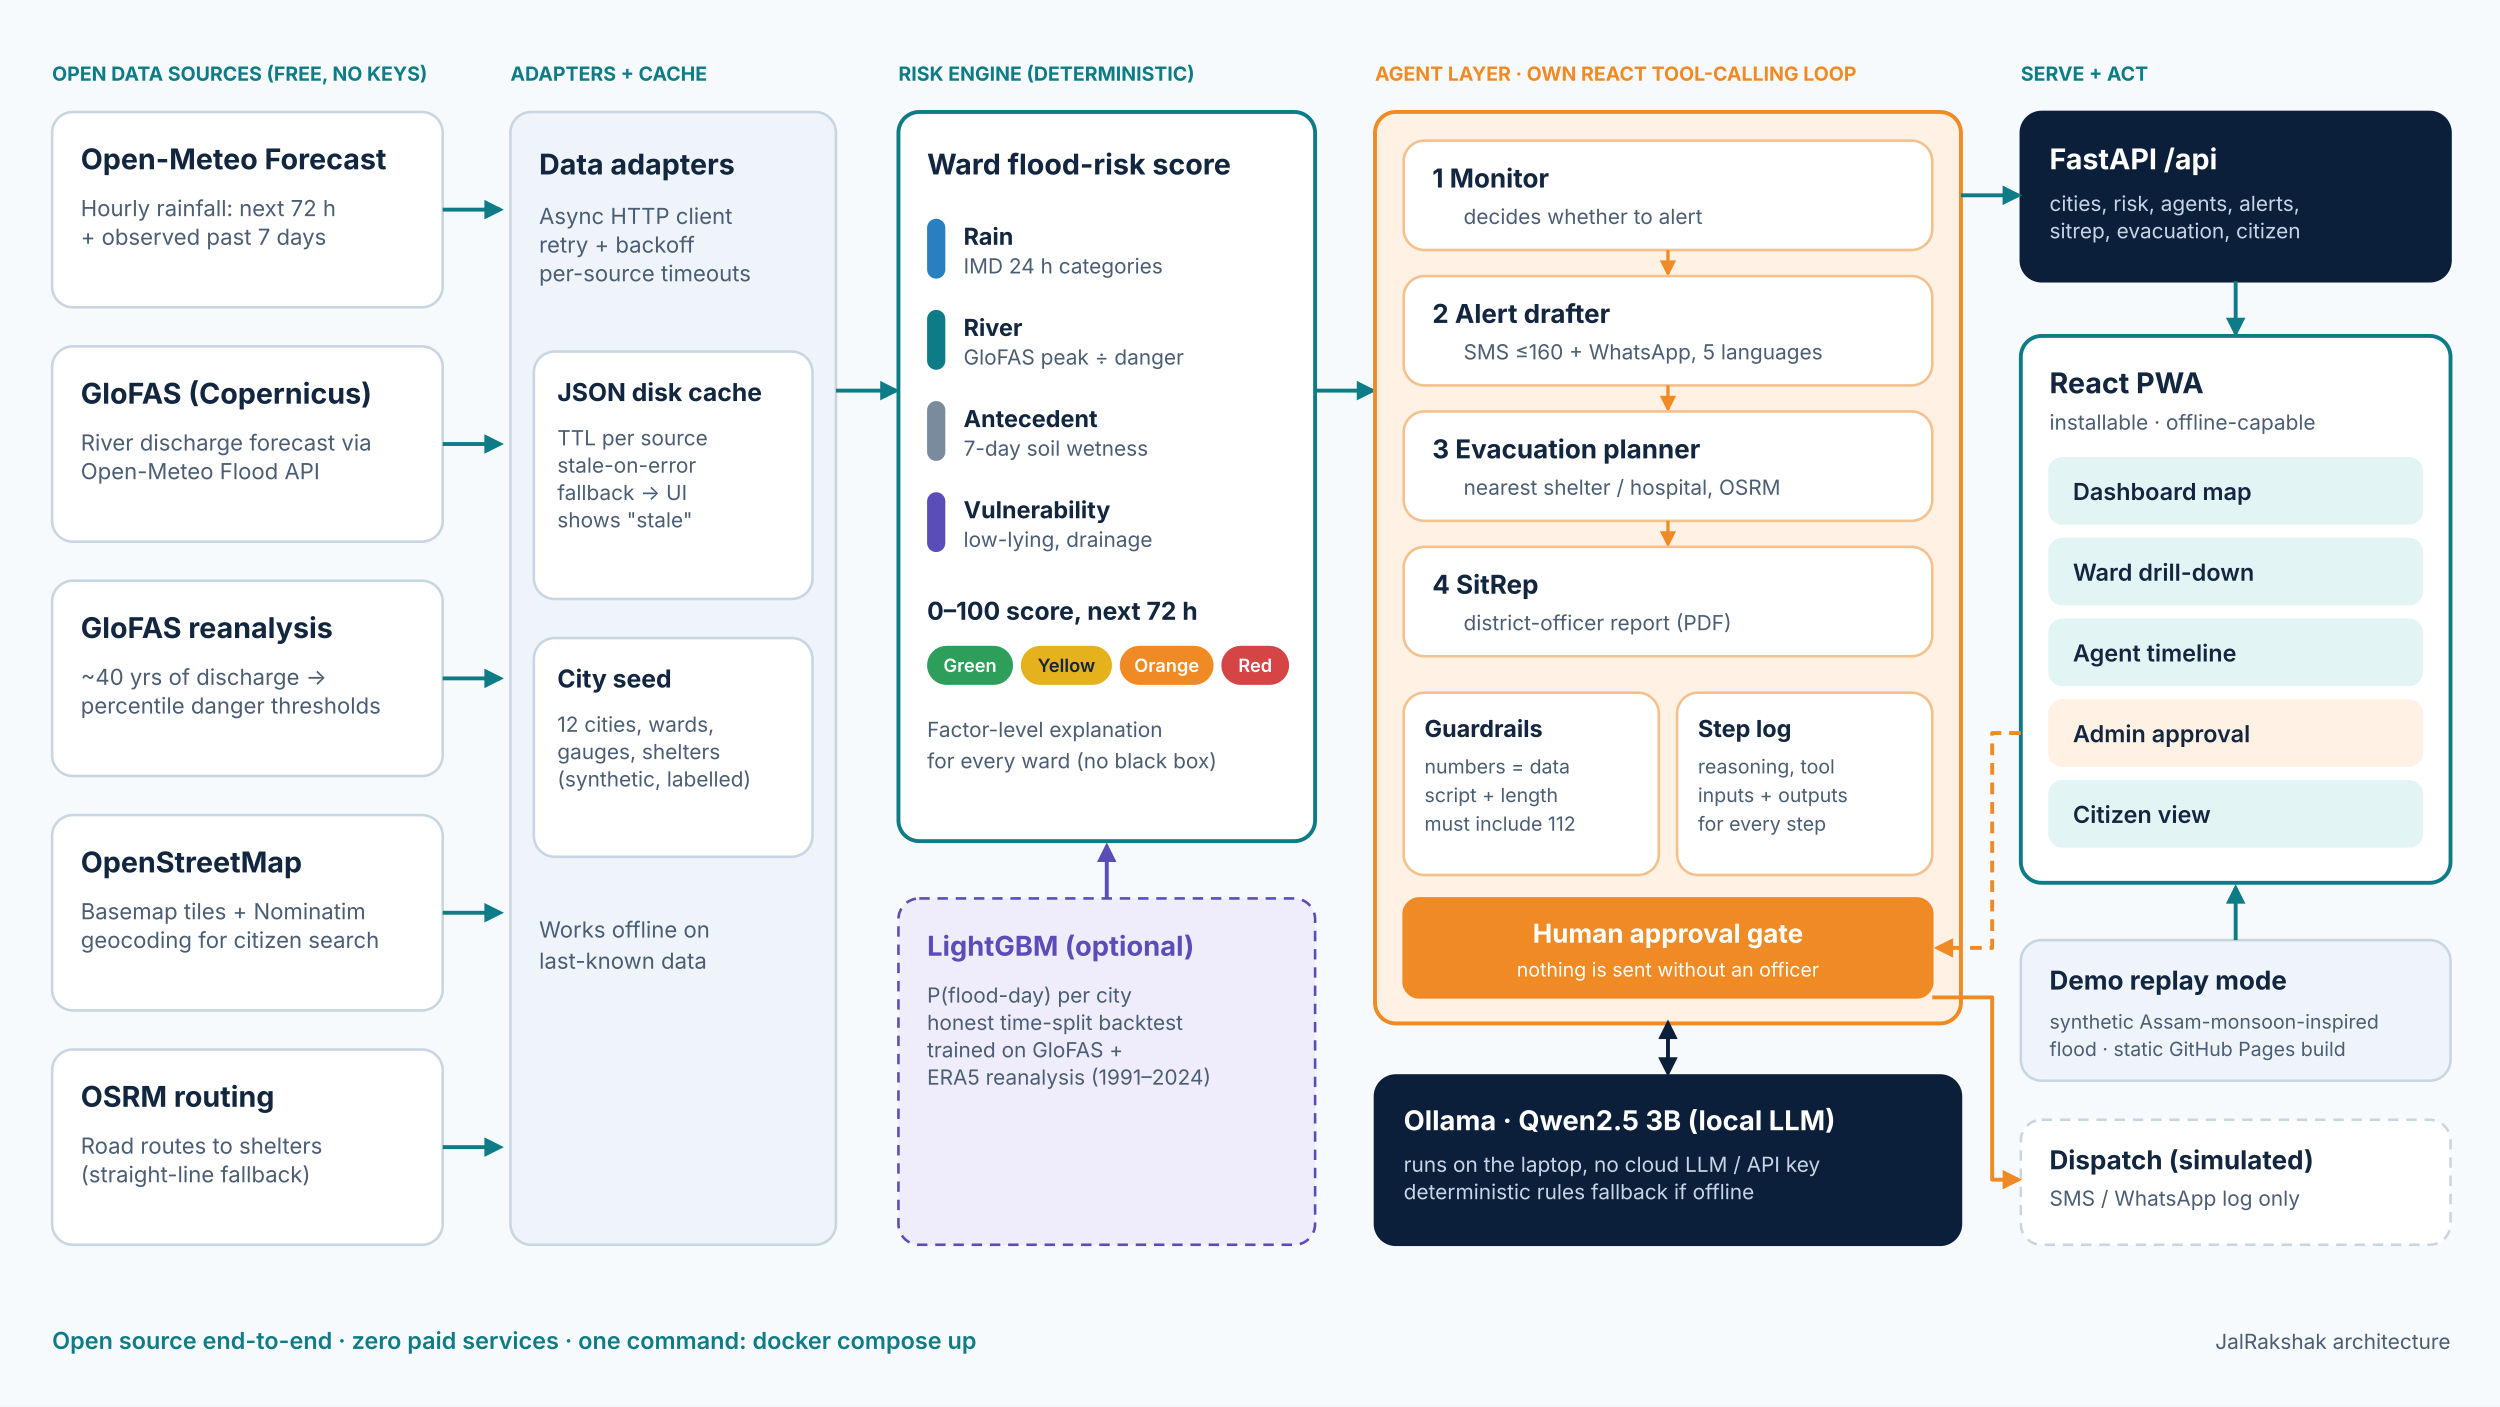
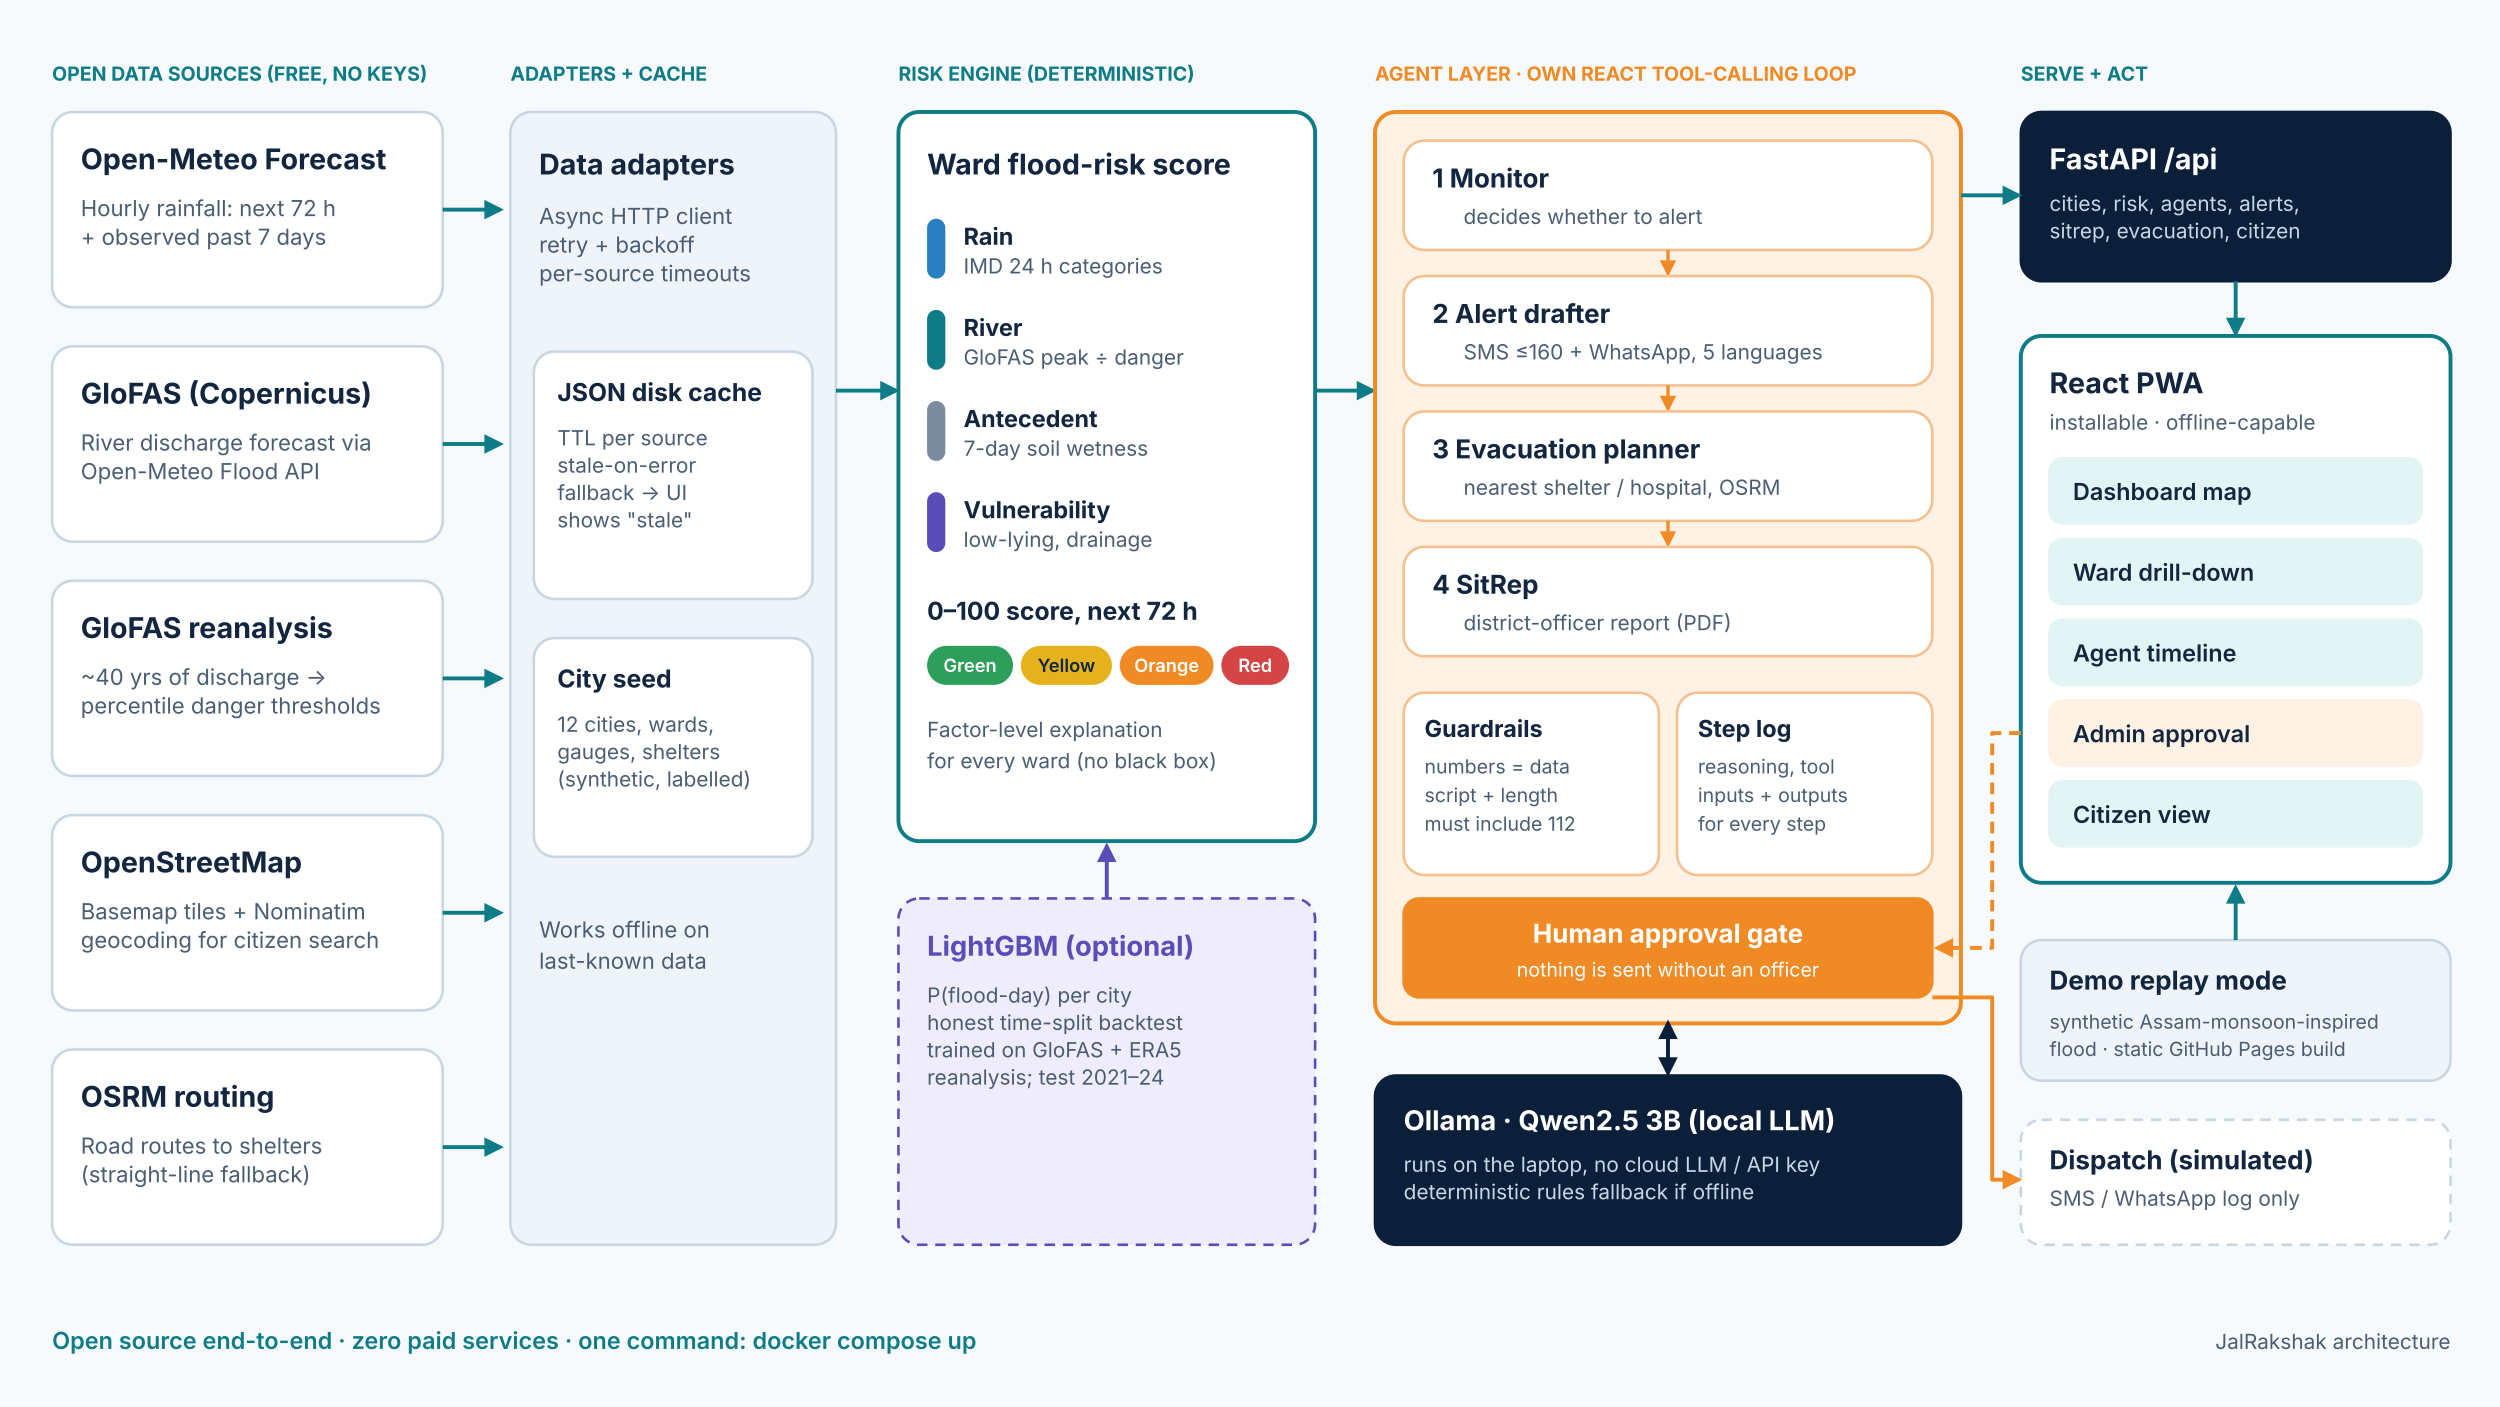
<svg xmlns="http://www.w3.org/2000/svg" width="1920" height="1080" viewBox="0 0 1920 1080" font-family="Inter, 'Noto Sans', Arial, sans-serif">
  <defs>
-     <marker id="ah-0B1F3A" viewBox="0 0 10 10" refX="8" refY="5" markerWidth="5" markerHeight="5" orient="auto-start-reverse">
-       <path d="M0,0 L10,5 L0,10 z" fill="#0B1F3A" />
+     <marker id="ah-5B4DB7" viewBox="0 0 10 10" refX="8" refY="5" markerWidth="5" markerHeight="5" orient="auto-start-reverse">
+       <path d="M0,0 L10,5 L0,10 z" fill="#5B4DB7" />
    </marker>
-     <marker id="as-0B1F3A" viewBox="0 0 10 10" refX="8" refY="5" markerWidth="5" markerHeight="5" orient="auto-start-reverse">
-       <path d="M0,0 L10,5 L0,10 z" fill="#0B1F3A" />
+     <marker id="as-5B4DB7" viewBox="0 0 10 10" refX="8" refY="5" markerWidth="5" markerHeight="5" orient="auto-start-reverse">
+       <path d="M0,0 L10,5 L0,10 z" fill="#5B4DB7" />
    </marker>
    <marker id="ah-0E7C86" viewBox="0 0 10 10" refX="8" refY="5" markerWidth="5" markerHeight="5" orient="auto-start-reverse">
      <path d="M0,0 L10,5 L0,10 z" fill="#0E7C86" />
    </marker>
    <marker id="as-0E7C86" viewBox="0 0 10 10" refX="8" refY="5" markerWidth="5" markerHeight="5" orient="auto-start-reverse">
      <path d="M0,0 L10,5 L0,10 z" fill="#0E7C86" />
    </marker>
-     <marker id="ah-5B4DB7" viewBox="0 0 10 10" refX="8" refY="5" markerWidth="5" markerHeight="5" orient="auto-start-reverse">
-       <path d="M0,0 L10,5 L0,10 z" fill="#5B4DB7" />
-     </marker>
-     <marker id="as-5B4DB7" viewBox="0 0 10 10" refX="8" refY="5" markerWidth="5" markerHeight="5" orient="auto-start-reverse">
-       <path d="M0,0 L10,5 L0,10 z" fill="#5B4DB7" />
-     </marker>
    <marker id="ah-F08A24" viewBox="0 0 10 10" refX="8" refY="5" markerWidth="5" markerHeight="5" orient="auto-start-reverse">
      <path d="M0,0 L10,5 L0,10 z" fill="#F08A24" />
    </marker>
    <marker id="as-F08A24" viewBox="0 0 10 10" refX="8" refY="5" markerWidth="5" markerHeight="5" orient="auto-start-reverse">
      <path d="M0,0 L10,5 L0,10 z" fill="#F08A24" />
+     </marker>
+     <marker id="ah-0B1F3A" viewBox="0 0 10 10" refX="8" refY="5" markerWidth="5" markerHeight="5" orient="auto-start-reverse">
+       <path d="M0,0 L10,5 L0,10 z" fill="#0B1F3A" />
+     </marker>
+     <marker id="as-0B1F3A" viewBox="0 0 10 10" refX="8" refY="5" markerWidth="5" markerHeight="5" orient="auto-start-reverse">
+       <path d="M0,0 L10,5 L0,10 z" fill="#0B1F3A" />
    </marker>
  </defs>
  <rect width="1920" height="1080" fill="#F7FAFC" />
  <text x="40" y="62" font-size="15" font-weight="700" fill="#0E7C86" text-anchor="start">OPEN DATA SOURCES (FREE, NO KEYS)</text>
  <rect x="40" y="86" width="300" height="150" rx="16" fill="#FFFFFF" stroke="#C9D6E2" stroke-width="2" />
  <text x="62" y="130" font-size="22" font-weight="700" fill="#12263F" text-anchor="start">Open-Meteo Forecast</text>
  <text x="62" y="166" font-size="17" font-weight="400" fill="#4A5D73" text-anchor="start">Hourly rainfall: next 72 h</text>
  <text x="62" y="188" font-size="17" font-weight="400" fill="#4A5D73" text-anchor="start">+ observed past 7 days</text>
  <line x1="340" y1="161.0" x2="384" y2="161.0" stroke="#0E7C86" stroke-width="3" marker-end="url(#ah-0E7C86)" />
  <rect x="40" y="266" width="300" height="150" rx="16" fill="#FFFFFF" stroke="#C9D6E2" stroke-width="2" />
  <text x="62" y="310" font-size="22" font-weight="700" fill="#12263F" text-anchor="start">GloFAS (Copernicus)</text>
  <text x="62" y="346" font-size="17" font-weight="400" fill="#4A5D73" text-anchor="start">River discharge forecast via</text>
  <text x="62" y="368" font-size="17" font-weight="400" fill="#4A5D73" text-anchor="start">Open-Meteo Flood API</text>
  <line x1="340" y1="341.0" x2="384" y2="341.0" stroke="#0E7C86" stroke-width="3" marker-end="url(#ah-0E7C86)" />
  <rect x="40" y="446" width="300" height="150" rx="16" fill="#FFFFFF" stroke="#C9D6E2" stroke-width="2" />
  <text x="62" y="490" font-size="22" font-weight="700" fill="#12263F" text-anchor="start">GloFAS reanalysis</text>
  <text x="62" y="526" font-size="17" font-weight="400" fill="#4A5D73" text-anchor="start">~40 yrs of discharge →</text>
  <text x="62" y="548" font-size="17" font-weight="400" fill="#4A5D73" text-anchor="start">percentile danger thresholds</text>
  <line x1="340" y1="521.0" x2="384" y2="521.0" stroke="#0E7C86" stroke-width="3" marker-end="url(#ah-0E7C86)" />
  <rect x="40" y="626" width="300" height="150" rx="16" fill="#FFFFFF" stroke="#C9D6E2" stroke-width="2" />
  <text x="62" y="670" font-size="22" font-weight="700" fill="#12263F" text-anchor="start">OpenStreetMap</text>
  <text x="62" y="706" font-size="17" font-weight="400" fill="#4A5D73" text-anchor="start">Basemap tiles + Nominatim</text>
  <text x="62" y="728" font-size="17" font-weight="400" fill="#4A5D73" text-anchor="start">geocoding for citizen search</text>
  <line x1="340" y1="701.0" x2="384" y2="701.0" stroke="#0E7C86" stroke-width="3" marker-end="url(#ah-0E7C86)" />
  <rect x="40" y="806" width="300" height="150" rx="16" fill="#FFFFFF" stroke="#C9D6E2" stroke-width="2" />
  <text x="62" y="850" font-size="22" font-weight="700" fill="#12263F" text-anchor="start">OSRM routing</text>
  <text x="62" y="886" font-size="17" font-weight="400" fill="#4A5D73" text-anchor="start">Road routes to shelters</text>
  <text x="62" y="908" font-size="17" font-weight="400" fill="#4A5D73" text-anchor="start">(straight-line fallback)</text>
  <line x1="340" y1="881.0" x2="384" y2="881.0" stroke="#0E7C86" stroke-width="3" marker-end="url(#ah-0E7C86)" />
  <text x="392" y="62" font-size="15" font-weight="700" fill="#0E7C86" text-anchor="start">ADAPTERS + CACHE</text>
  <rect x="392" y="86" width="250" height="870" rx="16" fill="#EEF4FA" stroke="#C9D6E2" stroke-width="2" />
  <text x="414" y="134" font-size="22" font-weight="700" fill="#12263F" text-anchor="start">Data adapters</text>
  <text x="414" y="172" font-size="17" font-weight="400" fill="#4A5D73" text-anchor="start">Async HTTP client</text>
  <text x="414" y="194" font-size="17" font-weight="400" fill="#4A5D73" text-anchor="start">retry + backoff</text>
  <text x="414" y="216" font-size="17" font-weight="400" fill="#4A5D73" text-anchor="start">per-source timeouts</text>
  <rect x="410" y="270" width="214" height="190" rx="16" fill="#FFFFFF" stroke="#C9D6E2" stroke-width="2" />
  <text x="428" y="308" font-size="19" font-weight="700" fill="#12263F" text-anchor="start">JSON disk cache</text>
  <text x="428" y="342" font-size="16" font-weight="400" fill="#4A5D73" text-anchor="start">TTL per source</text>
  <text x="428" y="363" font-size="16" font-weight="400" fill="#4A5D73" text-anchor="start">stale-on-error</text>
  <text x="428" y="384" font-size="16" font-weight="400" fill="#4A5D73" text-anchor="start">fallback → UI</text>
  <text x="428" y="405" font-size="16" font-weight="400" fill="#4A5D73" text-anchor="start">shows "stale"</text>
  <rect x="410" y="490" width="214" height="168" rx="16" fill="#FFFFFF" stroke="#C9D6E2" stroke-width="2" />
  <text x="428" y="528" font-size="19" font-weight="700" fill="#12263F" text-anchor="start">City seed</text>
  <text x="428" y="562" font-size="16" font-weight="400" fill="#4A5D73" text-anchor="start">12 cities, wards,</text>
  <text x="428" y="583" font-size="16" font-weight="400" fill="#4A5D73" text-anchor="start">gauges, shelters</text>
  <text x="428" y="604" font-size="16" font-weight="400" fill="#4A5D73" text-anchor="start">(synthetic, labelled)</text>
  <text x="414" y="720" font-size="17" font-weight="400" fill="#4A5D73" text-anchor="start">Works offline on</text>
  <text x="414" y="744" font-size="17" font-weight="400" fill="#4A5D73" text-anchor="start">last-known data</text>
  <line x1="642" y1="300" x2="688" y2="300" stroke="#0E7C86" stroke-width="3" marker-end="url(#ah-0E7C86)" />
  <text x="690" y="62" font-size="15" font-weight="700" fill="#0E7C86" text-anchor="start">RISK ENGINE (DETERMINISTIC)</text>
  <rect x="690" y="86" width="320" height="560" rx="16" fill="#FFFFFF" stroke="#0E7C86" stroke-width="3" />
  <text x="712" y="134" font-size="22" font-weight="700" fill="#12263F" text-anchor="start">Ward flood-risk score</text>
  <rect x="712" y="168" width="14" height="46" rx="7" fill="#2A7FC1" stroke="#2A7FC1" stroke-width="0" />
  <text x="740" y="188" font-size="18" font-weight="700" fill="#12263F" text-anchor="start">Rain</text>
  <text x="740" y="210" font-size="16" font-weight="400" fill="#4A5D73" text-anchor="start">IMD 24 h categories</text>
  <rect x="712" y="238" width="14" height="46" rx="7" fill="#0E7C86" stroke="#0E7C86" stroke-width="0" />
  <text x="740" y="258" font-size="18" font-weight="700" fill="#12263F" text-anchor="start">River</text>
  <text x="740" y="280" font-size="16" font-weight="400" fill="#4A5D73" text-anchor="start">GloFAS peak ÷ danger</text>
  <rect x="712" y="308" width="14" height="46" rx="7" fill="#7A8B9E" stroke="#7A8B9E" stroke-width="0" />
  <text x="740" y="328" font-size="18" font-weight="700" fill="#12263F" text-anchor="start">Antecedent</text>
  <text x="740" y="350" font-size="16" font-weight="400" fill="#4A5D73" text-anchor="start">7-day soil wetness</text>
  <rect x="712" y="378" width="14" height="46" rx="7" fill="#5B4DB7" stroke="#5B4DB7" stroke-width="0" />
  <text x="740" y="398" font-size="18" font-weight="700" fill="#12263F" text-anchor="start">Vulnerability</text>
  <text x="740" y="420" font-size="16" font-weight="400" fill="#4A5D73" text-anchor="start">low-lying, drainage</text>
  <text x="712" y="476" font-size="19" font-weight="700" fill="#12263F" text-anchor="start">0–100 score, next 72 h</text>
  <rect x="712" y="496" width="66" height="30" rx="15.0" fill="#2E9E5B" stroke="#2E9E5B" stroke-width="0" />
  <text x="745.0" y="516.04" font-size="14" font-weight="600" fill="#FFFFFF" text-anchor="middle">Green</text>
  <rect x="784" y="496" width="70" height="30" rx="15.0" fill="#E5B21E" stroke="#E5B21E" stroke-width="0" />
  <text x="819.0" y="516.04" font-size="14" font-weight="600" fill="#12263F" text-anchor="middle">Yellow</text>
  <rect x="860" y="496" width="72" height="30" rx="15.0" fill="#F08A24" stroke="#F08A24" stroke-width="0" />
  <text x="896.0" y="516.04" font-size="14" font-weight="600" fill="#FFFFFF" text-anchor="middle">Orange</text>
  <rect x="938" y="496" width="52" height="30" rx="15.0" fill="#D64545" stroke="#D64545" stroke-width="0" />
  <text x="964.0" y="516.04" font-size="14" font-weight="600" fill="#FFFFFF" text-anchor="middle">Red</text>
  <text x="712" y="566" font-size="16" font-weight="400" fill="#4A5D73" text-anchor="start">Factor-level explanation</text>
  <text x="712" y="590" font-size="16" font-weight="400" fill="#4A5D73" text-anchor="start">for every ward (no black box)</text>
  <rect x="690" y="690" width="320" height="266" rx="16" fill="#EFEDFB" stroke="#5B4DB7" stroke-width="2" stroke-dasharray="8 6" />
  <text x="712" y="734" font-size="21" font-weight="700" fill="#5B4DB7" text-anchor="start">LightGBM (optional)</text>
  <text x="712" y="770" font-size="16" font-weight="400" fill="#4A5D73" text-anchor="start">P(flood-day) per city</text>
  <text x="712" y="791" font-size="16" font-weight="400" fill="#4A5D73" text-anchor="start">honest time-split backtest</text>
-   <text x="712" y="812" font-size="16" font-weight="400" fill="#4A5D73" text-anchor="start">trained on GloFAS +</text>
-   <text x="712" y="833" font-size="16" font-weight="400" fill="#4A5D73" text-anchor="start">ERA5 reanalysis (1991–2024)</text>
+   <text x="712" y="812" font-size="16" font-weight="400" fill="#4A5D73" text-anchor="start">trained on GloFAS + ERA5</text>
+   <text x="712" y="833" font-size="16" font-weight="400" fill="#4A5D73" text-anchor="start">reanalysis; test 2021–24</text>
  <line x1="850" y1="690" x2="850" y2="650" stroke="#5B4DB7" stroke-width="3" marker-end="url(#ah-5B4DB7)" />
  <line x1="1010" y1="300" x2="1054" y2="300" stroke="#0E7C86" stroke-width="3" marker-end="url(#ah-0E7C86)" />
  <text x="1056" y="62" font-size="15" font-weight="700" fill="#F08A24" text-anchor="start">AGENT LAYER · OWN REACT TOOL-CALLING LOOP</text>
  <rect x="1056" y="86" width="450" height="700" rx="16" fill="#FFF1E3" stroke="#F08A24" stroke-width="3" />
  <rect x="1078" y="108" width="406" height="84" rx="16" fill="#FFFFFF" stroke="#F3C08E" stroke-width="2" />
  <text x="1100" y="144" font-size="20" font-weight="700" fill="#12263F" text-anchor="start">1  Monitor</text>
  <text x="1124" y="172" font-size="16" font-weight="400" fill="#4A5D73" text-anchor="start">decides whether to alert</text>
  <line x1="1281" y1="192" x2="1281" y2="210" stroke="#F08A24" stroke-width="2.5" marker-end="url(#ah-F08A24)" />
  <rect x="1078" y="212" width="406" height="84" rx="16" fill="#FFFFFF" stroke="#F3C08E" stroke-width="2" />
  <text x="1100" y="248" font-size="20" font-weight="700" fill="#12263F" text-anchor="start">2  Alert drafter</text>
  <text x="1124" y="276" font-size="16" font-weight="400" fill="#4A5D73" text-anchor="start">SMS ≤160 + WhatsApp, 5 languages</text>
  <line x1="1281" y1="296" x2="1281" y2="314" stroke="#F08A24" stroke-width="2.5" marker-end="url(#ah-F08A24)" />
  <rect x="1078" y="316" width="406" height="84" rx="16" fill="#FFFFFF" stroke="#F3C08E" stroke-width="2" />
  <text x="1100" y="352" font-size="20" font-weight="700" fill="#12263F" text-anchor="start">3  Evacuation planner</text>
  <text x="1124" y="380" font-size="16" font-weight="400" fill="#4A5D73" text-anchor="start">nearest shelter / hospital, OSRM</text>
  <line x1="1281" y1="400" x2="1281" y2="418" stroke="#F08A24" stroke-width="2.5" marker-end="url(#ah-F08A24)" />
  <rect x="1078" y="420" width="406" height="84" rx="16" fill="#FFFFFF" stroke="#F3C08E" stroke-width="2" />
  <text x="1100" y="456" font-size="20" font-weight="700" fill="#12263F" text-anchor="start">4  SitRep</text>
  <text x="1124" y="484" font-size="16" font-weight="400" fill="#4A5D73" text-anchor="start">district-officer report (PDF)</text>
  <rect x="1078" y="532" width="196" height="140" rx="16" fill="#FFFFFF" stroke="#F3C08E" stroke-width="2" />
  <text x="1094" y="566" font-size="18" font-weight="700" fill="#12263F" text-anchor="start">Guardrails</text>
  <text x="1094" y="594" font-size="15" font-weight="400" fill="#4A5D73" text-anchor="start">numbers = data</text>
  <text x="1094" y="616" font-size="15" font-weight="400" fill="#4A5D73" text-anchor="start">script + length</text>
  <text x="1094" y="638" font-size="15" font-weight="400" fill="#4A5D73" text-anchor="start">must include 112</text>
  <rect x="1288" y="532" width="196" height="140" rx="16" fill="#FFFFFF" stroke="#F3C08E" stroke-width="2" />
  <text x="1304" y="566" font-size="18" font-weight="700" fill="#12263F" text-anchor="start">Step log</text>
  <text x="1304" y="594" font-size="15" font-weight="400" fill="#4A5D73" text-anchor="start">reasoning, tool</text>
  <text x="1304" y="616" font-size="15" font-weight="400" fill="#4A5D73" text-anchor="start">inputs + outputs</text>
  <text x="1304" y="638" font-size="15" font-weight="400" fill="#4A5D73" text-anchor="start">for every step</text>
  <rect x="1078" y="690" width="406" height="76" rx="12" fill="#F08A24" stroke="#F08A24" stroke-width="2" />
  <text x="1281" y="724" font-size="20" font-weight="700" fill="#FFFFFF" text-anchor="middle">Human approval gate</text>
  <text x="1281" y="750" font-size="15" font-weight="400" fill="#FFFFFF" text-anchor="middle">nothing is sent without an officer</text>
  <rect x="1056" y="826" width="450" height="130" rx="16" fill="#0B1F3A" stroke="#0B1F3A" stroke-width="2" />
  <text x="1078" y="868" font-size="21" font-weight="700" fill="#FFFFFF" text-anchor="start">Ollama · Qwen2.5 3B (local LLM)</text>
  <text x="1078" y="900" font-size="16" font-weight="400" fill="#C7D6E6" text-anchor="start">runs on the laptop, no cloud LLM / API key</text>
  <text x="1078" y="921" font-size="16" font-weight="400" fill="#C7D6E6" text-anchor="start">deterministic rules fallback if offline</text>
  <line x1="1281" y1="786" x2="1281" y2="824" stroke="#0B1F3A" stroke-width="3" marker-end="url(#ah-0B1F3A)" marker-start="url(#as-0B1F3A)" />
  <text x="1552" y="62" font-size="15" font-weight="700" fill="#0E7C86" text-anchor="start">SERVE + ACT</text>
  <rect x="1552" y="86" width="330" height="130" rx="16" fill="#0B1F3A" stroke="#0B1F3A" stroke-width="2" />
  <text x="1574" y="130" font-size="22" font-weight="700" fill="#FFFFFF" text-anchor="start">FastAPI  /api</text>
  <text x="1574" y="162" font-size="16" font-weight="400" fill="#C7D6E6" text-anchor="start">cities, risk, agents, alerts,</text>
  <text x="1574" y="183" font-size="16" font-weight="400" fill="#C7D6E6" text-anchor="start">sitrep, evacuation, citizen</text>
  <line x1="1506" y1="150" x2="1550" y2="150" stroke="#0E7C86" stroke-width="3" marker-end="url(#ah-0E7C86)" />
  <line x1="1717" y1="216" x2="1717" y2="256" stroke="#0E7C86" stroke-width="3" marker-end="url(#ah-0E7C86)" />
  <rect x="1552" y="258" width="330" height="420" rx="16" fill="#FFFFFF" stroke="#0E7C86" stroke-width="3" />
  <text x="1574" y="302" font-size="22" font-weight="700" fill="#12263F" text-anchor="start">React PWA</text>
  <text x="1574" y="330" font-size="16" font-weight="400" fill="#4A5D73" text-anchor="start">installable · offline-capable</text>
  <rect x="1574" y="352" width="286" height="50" rx="10" fill="#E3F4F5" stroke="#E3F4F5" stroke-width="2" />
  <text x="1592" y="384" font-size="18" font-weight="600" fill="#12263F" text-anchor="start">Dashboard map</text>
  <rect x="1574" y="414" width="286" height="50" rx="10" fill="#E3F4F5" stroke="#E3F4F5" stroke-width="2" />
  <text x="1592" y="446" font-size="18" font-weight="600" fill="#12263F" text-anchor="start">Ward drill-down</text>
  <rect x="1574" y="476" width="286" height="50" rx="10" fill="#E3F4F5" stroke="#E3F4F5" stroke-width="2" />
  <text x="1592" y="508" font-size="18" font-weight="600" fill="#12263F" text-anchor="start">Agent timeline</text>
  <rect x="1574" y="538" width="286" height="50" rx="10" fill="#FFF1E3" stroke="#FFF1E3" stroke-width="2" />
  <text x="1592" y="570" font-size="18" font-weight="600" fill="#12263F" text-anchor="start">Admin approval</text>
  <rect x="1574" y="600" width="286" height="50" rx="10" fill="#E3F4F5" stroke="#E3F4F5" stroke-width="2" />
  <text x="1592" y="632" font-size="18" font-weight="600" fill="#12263F" text-anchor="start">Citizen view</text>
  <polyline points="1552,563 1530,563 1530,728 1488,728" fill="none" stroke="#F08A24" stroke-width="3" stroke-dasharray="9 6" marker-end="url(#ah-F08A24)" stroke-linejoin="round" />
  <rect x="1552" y="722" width="330" height="108" rx="16" fill="#EEF4FA" stroke="#C9D6E2" stroke-width="2" />
  <text x="1574" y="760" font-size="20" font-weight="700" fill="#12263F" text-anchor="start">Demo replay mode</text>
  <text x="1574" y="790" font-size="15" font-weight="400" fill="#4A5D73" text-anchor="start">synthetic Assam-monsoon-inspired</text>
  <text x="1574" y="811" font-size="15" font-weight="400" fill="#4A5D73" text-anchor="start">flood · static GitHub Pages build</text>
  <line x1="1717" y1="722" x2="1717" y2="682" stroke="#0E7C86" stroke-width="3" marker-end="url(#ah-0E7C86)" />
  <rect x="1552" y="860" width="330" height="96" rx="16" fill="#FFFFFF" stroke="#C9D6E2" stroke-width="2" stroke-dasharray="8 6" />
  <text x="1574" y="898" font-size="20" font-weight="700" fill="#12263F" text-anchor="start">Dispatch (simulated)</text>
  <text x="1574" y="926" font-size="16" font-weight="400" fill="#4A5D73" text-anchor="start">SMS / WhatsApp log only</text>
  <polyline points="1484,766 1530,766 1530,906 1550,906" fill="none" stroke="#F08A24" stroke-width="3" marker-end="url(#ah-F08A24)" stroke-linejoin="round" />
  <text x="40" y="1036" font-size="18" font-weight="600" fill="#0E7C86" text-anchor="start">Open source end-to-end · zero paid services · one command: docker compose up</text>
  <text x="1882" y="1036" font-size="16" font-weight="400" fill="#4A5D73" text-anchor="end">JalRakshak architecture</text>
</svg>
